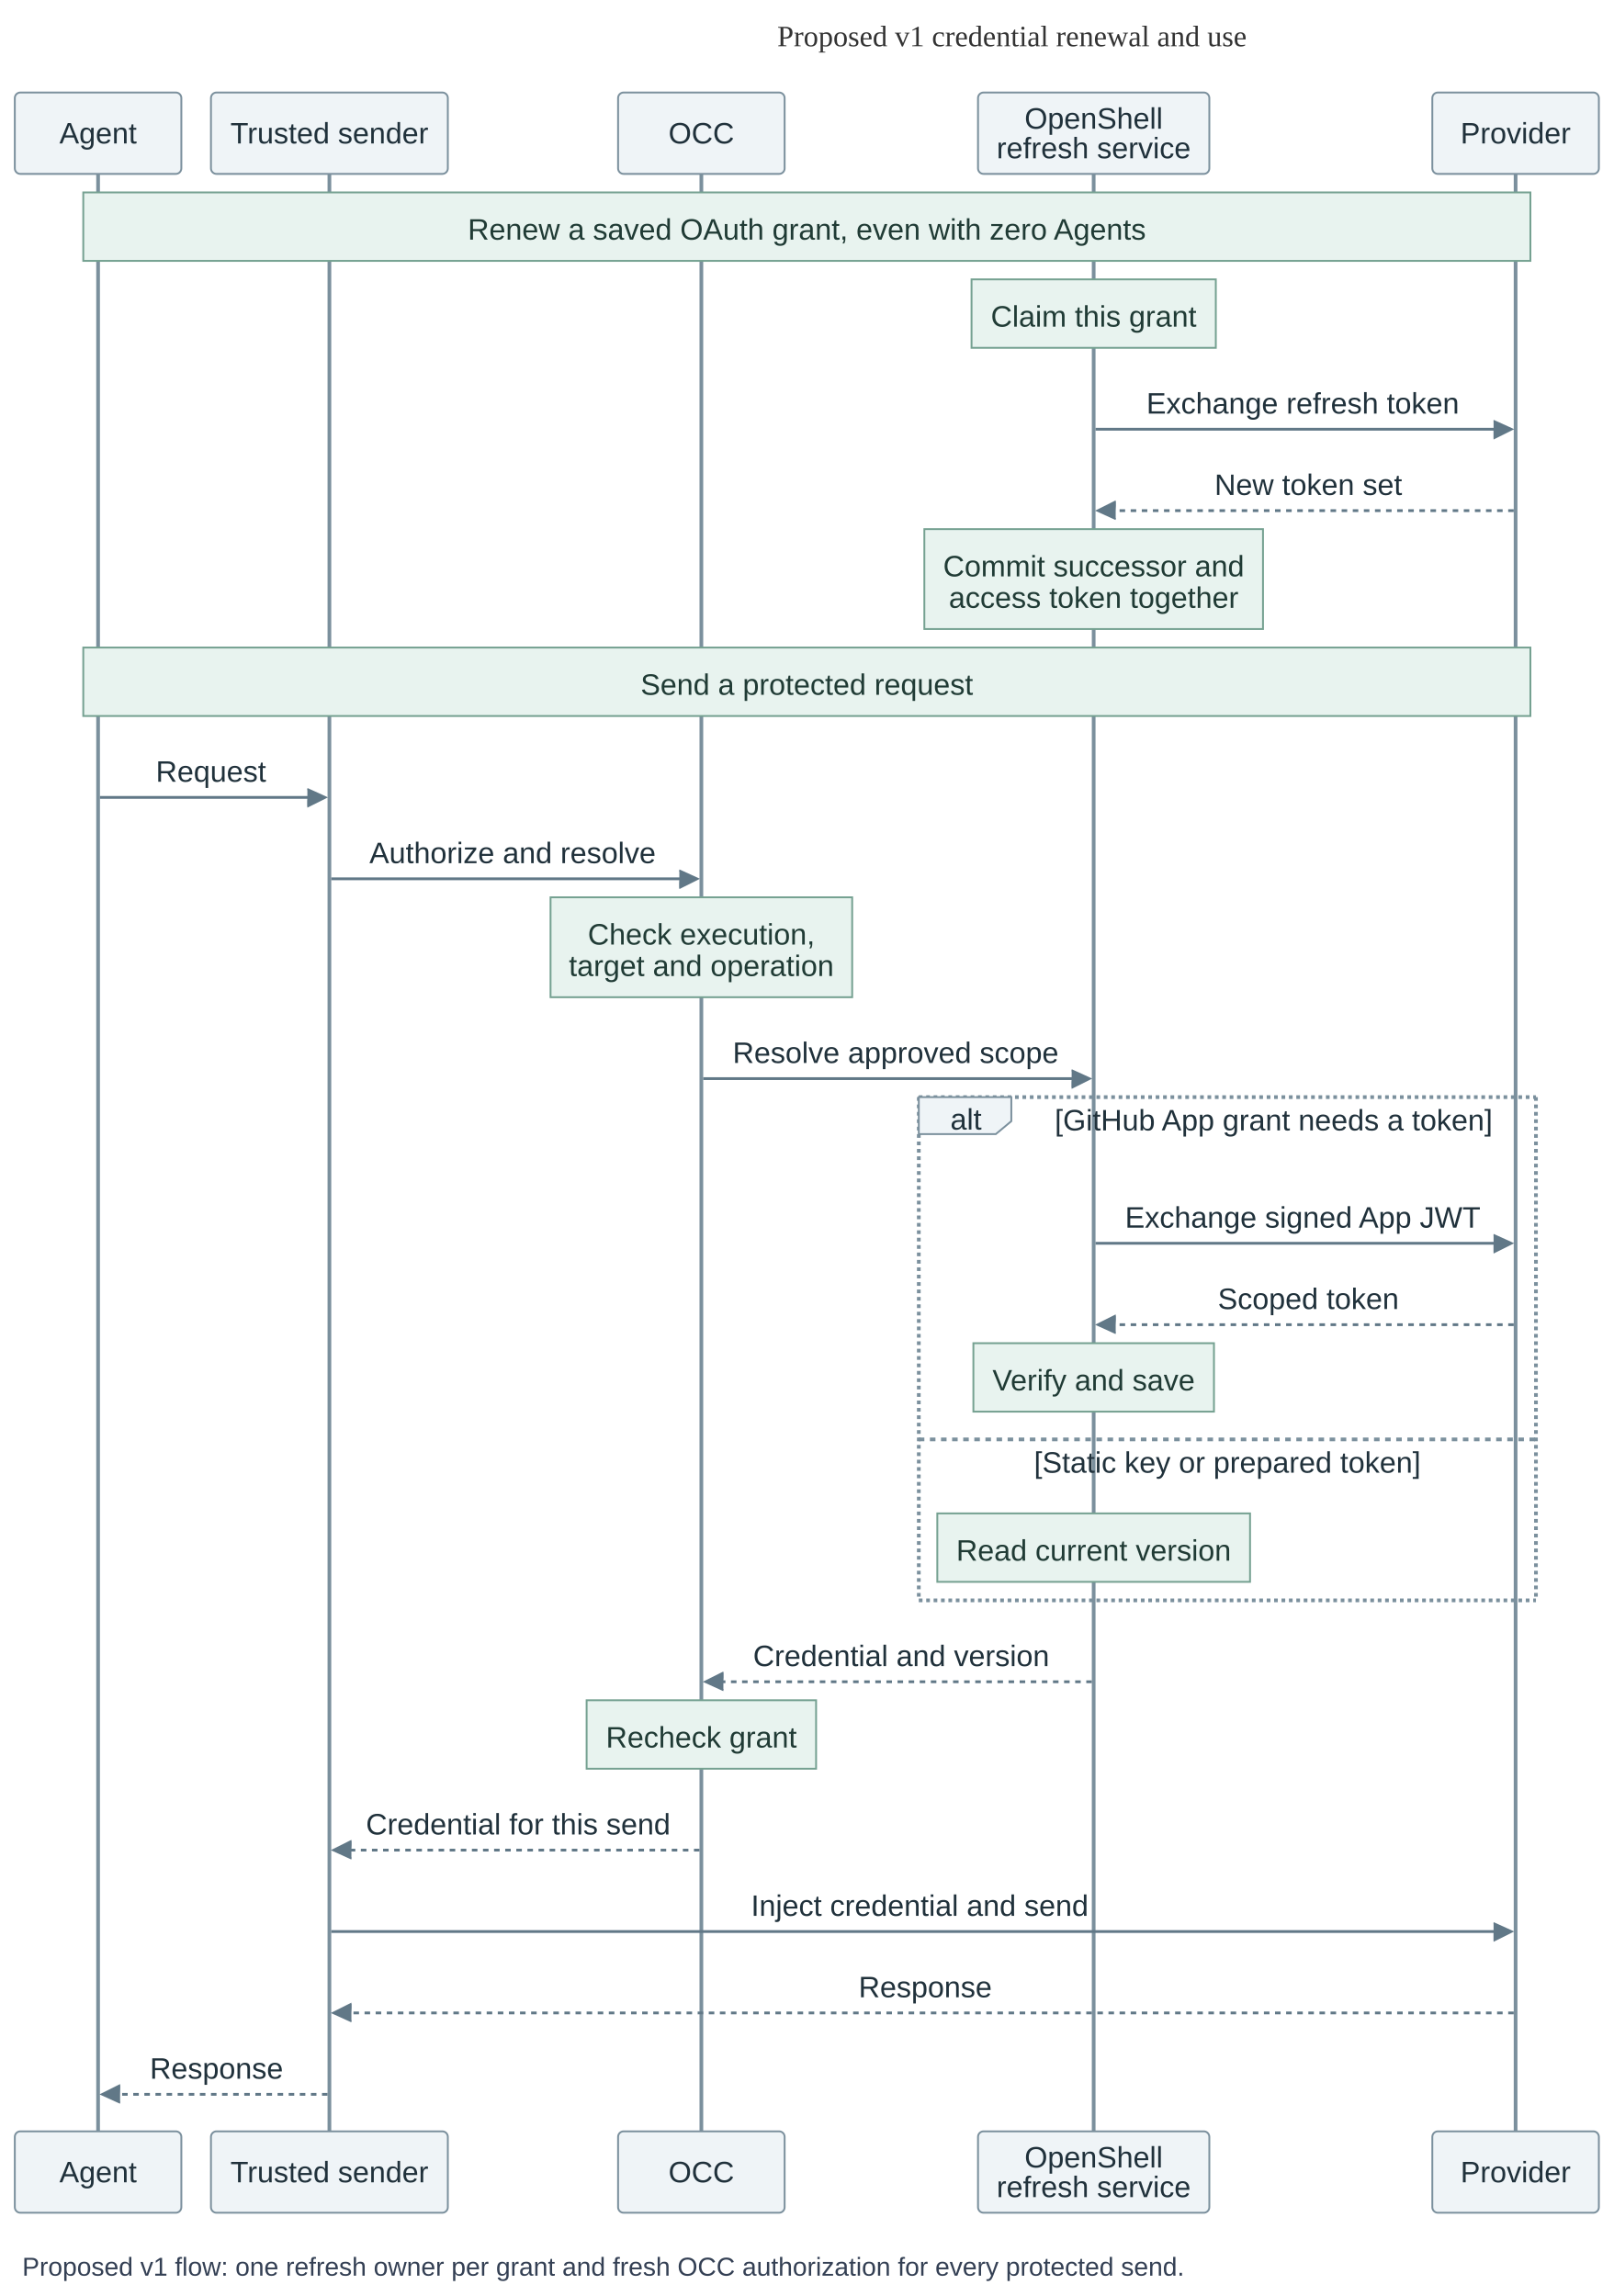
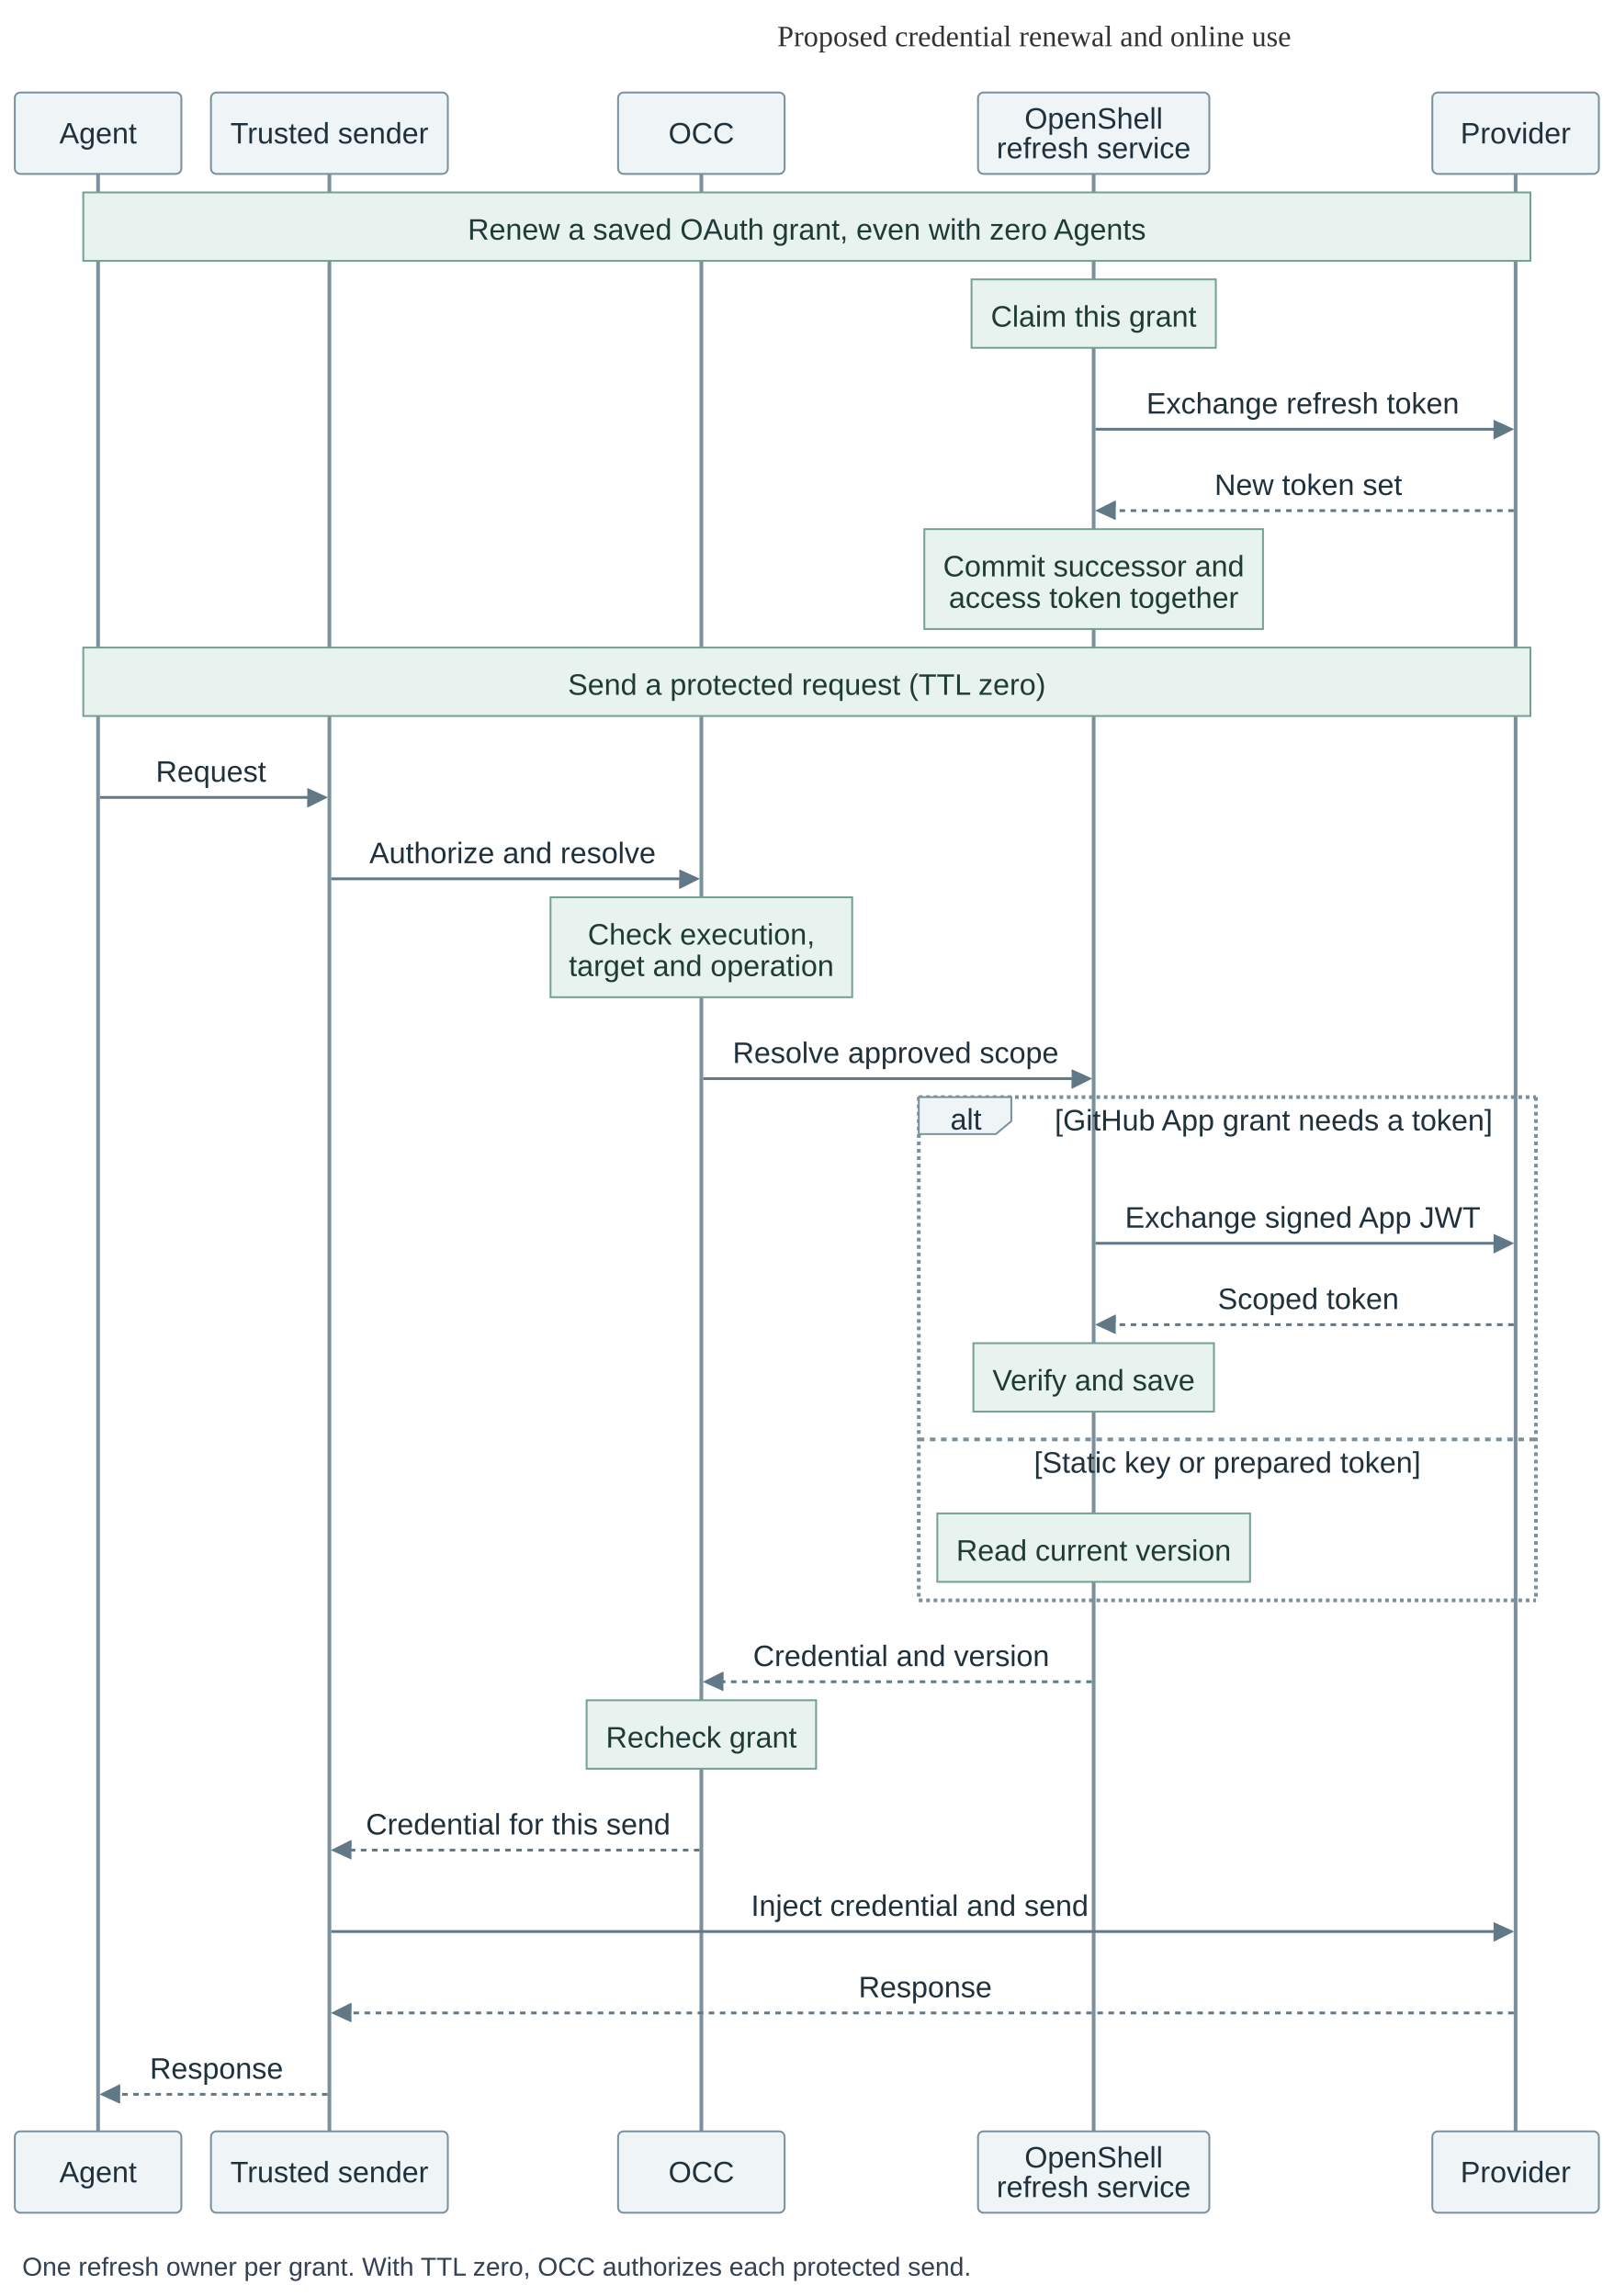
<svg xmlns="http://www.w3.org/2000/svg" id="diagram-748f27c8f0134be4ae0f" width="872" height="1241" viewBox="-8 -50 872 1241" role="graphics-document document" aria-roledescription="sequence" style="max-width: none;">
  <g>
    <rect x="766" y="1102" fill="#eaeaea" stroke="#666" width="90" height="44" name="P" rx="3" ry="3" class="actor actor-bottom" />
    <text x="811" y="1124" dominant-baseline="central" alignment-baseline="central" class="actor actor-box" style="text-anchor: middle; font-size: 16px; font-weight: 400; font-family: Arial, sans-serif;">
      <tspan x="811" dy="0">Provider</tspan>
    </text>
  </g>
  <g>
    <rect x="520.5" y="1102" fill="#eaeaea" stroke="#666" width="125" height="44" name="I" rx="3" ry="3" class="actor actor-bottom" />
    <text x="583" y="1124" dominant-baseline="central" alignment-baseline="central" class="actor actor-box" style="text-anchor: middle; font-size: 16px; font-weight: 400; font-family: Arial, sans-serif;">
      <tspan x="583" dy="-8">OpenShell</tspan>
    </text>
    <text x="583" y="1124" dominant-baseline="central" alignment-baseline="central" class="actor actor-box" style="text-anchor: middle; font-size: 16px; font-weight: 400; font-family: Arial, sans-serif;">
      <tspan x="583" dy="8">refresh service</tspan>
    </text>
  </g>
  <g>
    <rect x="326" y="1102" fill="#eaeaea" stroke="#666" width="90" height="44" name="O" rx="3" ry="3" class="actor actor-bottom" />
    <text x="371" y="1124" dominant-baseline="central" alignment-baseline="central" class="actor actor-box" style="text-anchor: middle; font-size: 16px; font-weight: 400; font-family: Arial, sans-serif;">
      <tspan x="371" dy="0">OCC</tspan>
    </text>
  </g>
  <g>
    <rect x="106" y="1102" fill="#eaeaea" stroke="#666" width="128" height="44" name="S" rx="3" ry="3" class="actor actor-bottom" />
    <text x="170" y="1124" dominant-baseline="central" alignment-baseline="central" class="actor actor-box" style="text-anchor: middle; font-size: 16px; font-weight: 400; font-family: Arial, sans-serif;">
      <tspan x="170" dy="0">Trusted sender</tspan>
    </text>
  </g>
  <g>
    <rect x="0" y="1102" fill="#eaeaea" stroke="#666" width="90" height="44" name="A" rx="3" ry="3" class="actor actor-bottom" />
    <text x="45" y="1124" dominant-baseline="central" alignment-baseline="central" class="actor actor-box" style="text-anchor: middle; font-size: 16px; font-weight: 400; font-family: Arial, sans-serif;">
      <tspan x="45" dy="0">Agent</tspan>
    </text>
  </g>
  <g>
    <line id="actor4" x1="811" y1="44" x2="811" y2="1102" class="actor-line 200" stroke-width="0.5px" stroke="#999" name="P" data-et="life-line" data-id="P" />
    <g id="root-4" data-et="participant" data-type="participant" data-id="P">
      <rect x="766" y="0" fill="#eaeaea" stroke="#666" width="90" height="44" name="P" rx="3" ry="3" class="actor actor-top" />
      <text x="811" y="22" dominant-baseline="central" alignment-baseline="central" class="actor actor-box" style="text-anchor: middle; font-size: 16px; font-weight: 400; font-family: Arial, sans-serif;">
        <tspan x="811" dy="0">Provider</tspan>
      </text>
    </g>
  </g>
  <g>
    <line id="actor3" x1="583" y1="44" x2="583" y2="1102" class="actor-line 200" stroke-width="0.5px" stroke="#999" name="I" data-et="life-line" data-id="I" />
    <g id="root-3" data-et="participant" data-type="participant" data-id="I">
      <rect x="520.5" y="0" fill="#eaeaea" stroke="#666" width="125" height="44" name="I" rx="3" ry="3" class="actor actor-top" />
      <text x="583" y="22" dominant-baseline="central" alignment-baseline="central" class="actor actor-box" style="text-anchor: middle; font-size: 16px; font-weight: 400; font-family: Arial, sans-serif;">
        <tspan x="583" dy="-8">OpenShell</tspan>
      </text>
      <text x="583" y="22" dominant-baseline="central" alignment-baseline="central" class="actor actor-box" style="text-anchor: middle; font-size: 16px; font-weight: 400; font-family: Arial, sans-serif;">
        <tspan x="583" dy="8">refresh service</tspan>
      </text>
    </g>
  </g>
  <g>
    <line id="actor2" x1="371" y1="44" x2="371" y2="1102" class="actor-line 200" stroke-width="0.5px" stroke="#999" name="O" data-et="life-line" data-id="O" />
    <g id="root-2" data-et="participant" data-type="participant" data-id="O">
      <rect x="326" y="0" fill="#eaeaea" stroke="#666" width="90" height="44" name="O" rx="3" ry="3" class="actor actor-top" />
      <text x="371" y="22" dominant-baseline="central" alignment-baseline="central" class="actor actor-box" style="text-anchor: middle; font-size: 16px; font-weight: 400; font-family: Arial, sans-serif;">
        <tspan x="371" dy="0">OCC</tspan>
      </text>
    </g>
  </g>
  <g>
    <line id="actor1" x1="170" y1="44" x2="170" y2="1102" class="actor-line 200" stroke-width="0.5px" stroke="#999" name="S" data-et="life-line" data-id="S" />
    <g id="root-1" data-et="participant" data-type="participant" data-id="S">
      <rect x="106" y="0" fill="#eaeaea" stroke="#666" width="128" height="44" name="S" rx="3" ry="3" class="actor actor-top" />
      <text x="170" y="22" dominant-baseline="central" alignment-baseline="central" class="actor actor-box" style="text-anchor: middle; font-size: 16px; font-weight: 400; font-family: Arial, sans-serif;">
        <tspan x="170" dy="0">Trusted sender</tspan>
      </text>
    </g>
  </g>
  <g>
    <line id="actor0" x1="45" y1="44" x2="45" y2="1102" class="actor-line 200" stroke-width="0.5px" stroke="#999" name="A" data-et="life-line" data-id="A" />
    <g id="root-0" data-et="participant" data-type="participant" data-id="A">
      <rect x="0" y="0" fill="#eaeaea" stroke="#666" width="90" height="44" name="A" rx="3" ry="3" class="actor actor-top" />
      <text x="45" y="22" dominant-baseline="central" alignment-baseline="central" class="actor actor-box" style="text-anchor: middle; font-size: 16px; font-weight: 400; font-family: Arial, sans-serif;">
        <tspan x="45" dy="0">Agent</tspan>
      </text>
    </g>
  </g>
  <style>#diagram-748f27c8f0134be4ae0f{font-size:16px;fill:#333;}@keyframes edge-animation-frame{from{stroke-dashoffset:0;}}@keyframes dash{to{stroke-dashoffset:0;}}#diagram-748f27c8f0134be4ae0f .edge-animation-slow{stroke-dasharray:9,5!important;stroke-dashoffset:900;animation:dash 50s linear infinite;stroke-linecap:round;}#diagram-748f27c8f0134be4ae0f .edge-animation-fast{stroke-dasharray:9,5!important;stroke-dashoffset:900;animation:dash 20s linear infinite;stroke-linecap:round;}#diagram-748f27c8f0134be4ae0f .error-icon{fill:hsl(220.588, 100%, 98.333%);}#diagram-748f27c8f0134be4ae0f .error-text{fill:rgb(8.5, 5.75, 0);stroke:rgb(8.5, 5.75, 0);}#diagram-748f27c8f0134be4ae0f .edge-thickness-normal{stroke-width:1px;}#diagram-748f27c8f0134be4ae0f .edge-thickness-thick{stroke-width:3.5px;}#diagram-748f27c8f0134be4ae0f .edge-pattern-solid{stroke-dasharray:0;}#diagram-748f27c8f0134be4ae0f .edge-thickness-invisible{stroke-width:0;fill:none;}#diagram-748f27c8f0134be4ae0f .edge-pattern-dashed{stroke-dasharray:3;}#diagram-748f27c8f0134be4ae0f .edge-pattern-dotted{stroke-dasharray:2;}#diagram-748f27c8f0134be4ae0f .marker{fill:#0b0b0b;stroke:#0b0b0b;}#diagram-748f27c8f0134be4ae0f .marker.cross{stroke:#0b0b0b;}#diagram-748f27c8f0134be4ae0f svg{font-size:16px;}#diagram-748f27c8f0134be4ae0f p{margin:0;}#diagram-748f27c8f0134be4ae0f .actor{stroke:#7b909d;fill:#eff4f7;stroke-width:1;}#diagram-748f27c8f0134be4ae0f rect.actor.outer-path[data-look="neo"]{filter:drop-shadow( 1px 2px 2px rgba(185,185,185,1));}#diagram-748f27c8f0134be4ae0f rect.note[data-look="neo"]{stroke:#75a191;fill:#e8f3ef;filter:drop-shadow( 1px 2px 2px rgba(185,185,185,1));}#diagram-748f27c8f0134be4ae0f text.actor&gt;tspan{fill:#20313b;stroke:none;}#diagram-748f27c8f0134be4ae0f .actor-line{stroke:#7b909d;}#diagram-748f27c8f0134be4ae0f .innerArc{stroke-width:1.5;stroke-dasharray:none;}#diagram-748f27c8f0134be4ae0f .messageLine0{stroke-width:1.5;stroke-dasharray:none;stroke:#617887;}#diagram-748f27c8f0134be4ae0f .messageLine1{stroke-width:1.5;stroke-dasharray:2,2;stroke:#617887;}#diagram-748f27c8f0134be4ae0f [id$="-arrowhead"] path{fill:#617887;stroke:#617887;}#diagram-748f27c8f0134be4ae0f .sequenceNumber{fill:#f4f4f4;}#diagram-748f27c8f0134be4ae0f [id$="-sequencenumber"]{fill:#617887;}#diagram-748f27c8f0134be4ae0f [id$="-crosshead"] path{fill:#617887;stroke:#617887;}#diagram-748f27c8f0134be4ae0f .messageText{fill:#20313b;stroke:none;}#diagram-748f27c8f0134be4ae0f .labelBox{stroke:#7b909d;fill:#eff4f7;filter:none;}#diagram-748f27c8f0134be4ae0f .labelText,#diagram-748f27c8f0134be4ae0f .labelText&gt;tspan{fill:#20313b;stroke:none;}#diagram-748f27c8f0134be4ae0f .loopText,#diagram-748f27c8f0134be4ae0f .loopText&gt;tspan{fill:#20313b;stroke:none;}#diagram-748f27c8f0134be4ae0f .sectionTitle,#diagram-748f27c8f0134be4ae0f .sectionTitle&gt;tspan{fill:#20313b;stroke:none;}#diagram-748f27c8f0134be4ae0f .loopLine{stroke-width:2px;stroke-dasharray:2,2;stroke:#7b909d;fill:#7b909d;}#diagram-748f27c8f0134be4ae0f .note{stroke:#75a191;fill:#e8f3ef;}#diagram-748f27c8f0134be4ae0f .noteText,#diagram-748f27c8f0134be4ae0f .noteText&gt;tspan{fill:#203b35;stroke:none;font-weight:normal;}#diagram-748f27c8f0134be4ae0f .activation0{fill:hsl(-79.412, 100%, 93.333%);stroke:hsl(-79.412, 100%, 83.333%);}#diagram-748f27c8f0134be4ae0f .activation1{fill:hsl(-79.412, 100%, 93.333%);stroke:hsl(-79.412, 100%, 83.333%);}#diagram-748f27c8f0134be4ae0f .activation2{fill:hsl(-79.412, 100%, 93.333%);stroke:hsl(-79.412, 100%, 83.333%);}#diagram-748f27c8f0134be4ae0f .actorPopupMenu{position:absolute;}#diagram-748f27c8f0134be4ae0f .actorPopupMenuPanel{position:absolute;fill:#eff4f7;box-shadow:0px 8px 16px 0px rgba(0,0,0,0.2);filter:drop-shadow(3px 5px 2px rgb(0 0 0 / 0.4));}#diagram-748f27c8f0134be4ae0f .actor-man circle,#diagram-748f27c8f0134be4ae0f line{fill:#eff4f7;stroke-width:2px;}#diagram-748f27c8f0134be4ae0f g rect.rect{filter:drop-shadow( 1px 2px 2px rgba(185,185,185,1));stroke:hsl(40.588, 60%, 83.333%);}#diagram-748f27c8f0134be4ae0f .node .neo-node{stroke:hsl(40.588, 60%, 83.333%);}#diagram-748f27c8f0134be4ae0f [data-look="neo"].node rect,#diagram-748f27c8f0134be4ae0f [data-look="neo"].cluster rect,#diagram-748f27c8f0134be4ae0f [data-look="neo"].node polygon{stroke:url(#diagram-748f27c8f0134be4ae0f-gradient);filter:drop-shadow( 1px 2px 2px rgba(185,185,185,1));}#diagram-748f27c8f0134be4ae0f [data-look="neo"].swimlane.cluster rect{filter:none;}#diagram-748f27c8f0134be4ae0f [data-look="neo"].node path{stroke:url(#diagram-748f27c8f0134be4ae0f-gradient);stroke-width:1px;}#diagram-748f27c8f0134be4ae0f [data-look="neo"].node .outer-path{filter:drop-shadow( 1px 2px 2px rgba(185,185,185,1));}#diagram-748f27c8f0134be4ae0f [data-look="neo"].node .neo-line path{stroke:hsl(40.588, 60%, 83.333%);filter:none;}#diagram-748f27c8f0134be4ae0f [data-look="neo"].node circle{stroke:url(#diagram-748f27c8f0134be4ae0f-gradient);filter:drop-shadow( 1px 2px 2px rgba(185,185,185,1));}#diagram-748f27c8f0134be4ae0f [data-look="neo"].node circle .state-start{fill:#000000;}#diagram-748f27c8f0134be4ae0f [data-look="neo"].icon-shape .icon{fill:url(#diagram-748f27c8f0134be4ae0f-gradient);filter:drop-shadow( 1px 2px 2px rgba(185,185,185,1));}#diagram-748f27c8f0134be4ae0f [data-look="neo"].icon-shape .icon-neo path{stroke:url(#diagram-748f27c8f0134be4ae0f-gradient);filter:drop-shadow( 1px 2px 2px rgba(185,185,185,1));}#diagram-748f27c8f0134be4ae0f :root{--mermaid-font-family:Arial,sans-serif;}</style>
  <g />
  <defs>
    <symbol id="diagram-748f27c8f0134be4ae0f-computer" width="24" height="24">
      <path transform="scale(.5)" d="M2 2v13h20v-13h-20zm18 11h-16v-9h16v9zm-10.228 6l.466-1h3.524l.467 1h-4.457zm14.228 3h-24l2-6h2.104l-1.33 4h18.45l-1.297-4h2.073l2 6zm-5-10h-14v-7h14v7z" />
    </symbol>
  </defs>
  <defs>
    <symbol id="diagram-748f27c8f0134be4ae0f-database" fill-rule="evenodd" clip-rule="evenodd">
      <path transform="scale(.5)" d="M12.258.001l.256.004.255.005.253.008.251.01.249.012.247.015.246.016.242.019.241.02.239.023.236.024.233.027.231.028.229.031.225.032.223.034.22.036.217.038.214.04.211.041.208.043.205.045.201.046.198.048.194.05.191.051.187.053.183.054.18.056.175.057.172.059.168.06.163.061.16.063.155.064.15.066.074.033.073.033.071.034.07.034.069.035.068.035.067.035.066.035.064.036.064.036.062.036.06.036.06.037.058.037.058.037.055.038.055.038.053.038.052.038.051.039.05.039.048.039.047.039.045.04.044.04.043.04.041.04.04.041.039.041.037.041.036.041.034.041.033.042.032.042.03.042.029.042.027.042.026.043.024.043.023.043.021.043.02.043.018.044.017.043.015.044.013.044.012.044.011.045.009.044.007.045.006.045.004.045.002.045.001.045v17l-.001.045-.002.045-.004.045-.006.045-.007.045-.009.044-.011.045-.012.044-.013.044-.015.044-.017.043-.018.044-.02.043-.021.043-.023.043-.024.043-.026.043-.027.042-.029.042-.03.042-.032.042-.033.042-.034.041-.036.041-.037.041-.039.041-.04.041-.041.04-.043.04-.044.04-.045.04-.047.039-.048.039-.05.039-.051.039-.052.038-.053.038-.055.038-.055.038-.058.037-.058.037-.06.037-.06.036-.062.036-.064.036-.064.036-.066.035-.067.035-.068.035-.069.035-.07.034-.071.034-.073.033-.074.033-.15.066-.155.064-.16.063-.163.061-.168.06-.172.059-.175.057-.18.056-.183.054-.187.053-.191.051-.194.05-.198.048-.201.046-.205.045-.208.043-.211.041-.214.04-.217.038-.22.036-.223.034-.225.032-.229.031-.231.028-.233.027-.236.024-.239.023-.241.02-.242.019-.246.016-.247.015-.249.012-.251.01-.253.008-.255.005-.256.004-.258.001-.258-.001-.256-.004-.255-.005-.253-.008-.251-.01-.249-.012-.247-.015-.245-.016-.243-.019-.241-.02-.238-.023-.236-.024-.234-.027-.231-.028-.228-.031-.226-.032-.223-.034-.22-.036-.217-.038-.214-.04-.211-.041-.208-.043-.204-.045-.201-.046-.198-.048-.195-.05-.19-.051-.187-.053-.184-.054-.179-.056-.176-.057-.172-.059-.167-.06-.164-.061-.159-.063-.155-.064-.151-.066-.074-.033-.072-.033-.072-.034-.07-.034-.069-.035-.068-.035-.067-.035-.066-.035-.064-.036-.063-.036-.062-.036-.061-.036-.06-.037-.058-.037-.057-.037-.056-.038-.055-.038-.053-.038-.052-.038-.051-.039-.049-.039-.049-.039-.046-.039-.046-.04-.044-.04-.043-.04-.041-.04-.04-.041-.039-.041-.037-.041-.036-.041-.034-.041-.033-.042-.032-.042-.03-.042-.029-.042-.027-.042-.026-.043-.024-.043-.023-.043-.021-.043-.02-.043-.018-.044-.017-.043-.015-.044-.013-.044-.012-.044-.011-.045-.009-.044-.007-.045-.006-.045-.004-.045-.002-.045-.001-.045v-17l.001-.045.002-.045.004-.045.006-.045.007-.045.009-.044.011-.045.012-.044.013-.044.015-.044.017-.043.018-.044.02-.043.021-.043.023-.043.024-.043.026-.043.027-.042.029-.042.03-.042.032-.042.033-.042.034-.041.036-.041.037-.041.039-.041.04-.041.041-.04.043-.04.044-.04.046-.04.046-.039.049-.039.049-.039.051-.039.052-.038.053-.038.055-.038.056-.038.057-.037.058-.037.06-.037.061-.036.062-.036.063-.036.064-.036.066-.035.067-.035.068-.035.069-.035.07-.034.072-.034.072-.033.074-.033.151-.066.155-.064.159-.063.164-.061.167-.06.172-.059.176-.057.179-.056.184-.054.187-.053.19-.051.195-.05.198-.048.201-.046.204-.045.208-.043.211-.041.214-.04.217-.038.22-.036.223-.034.226-.032.228-.031.231-.028.234-.027.236-.024.238-.023.241-.02.243-.019.245-.016.247-.015.249-.012.251-.01.253-.008.255-.005.256-.004.258-.001.258.001zm-9.258 20.499v.01l.001.021.003.021.004.022.005.021.006.022.007.022.009.023.01.022.011.023.012.023.013.023.015.023.016.024.017.023.018.024.019.024.021.024.022.025.023.024.024.025.052.049.056.05.061.051.066.051.07.051.075.051.079.052.084.052.088.052.092.052.097.052.102.051.105.052.11.052.114.051.119.051.123.051.127.05.131.05.135.05.139.048.144.049.147.047.152.047.155.047.16.045.163.045.167.043.171.043.176.041.178.041.183.039.187.039.19.037.194.035.197.035.202.033.204.031.209.03.212.029.216.027.219.025.222.024.226.021.23.02.233.018.236.016.24.015.243.012.246.01.249.008.253.005.256.004.259.001.26-.001.257-.004.254-.005.25-.008.247-.011.244-.012.241-.014.237-.016.233-.018.231-.021.226-.021.224-.024.22-.026.216-.027.212-.028.21-.031.205-.031.202-.034.198-.034.194-.036.191-.037.187-.039.183-.04.179-.04.175-.042.172-.043.168-.044.163-.045.16-.046.155-.046.152-.047.148-.048.143-.049.139-.049.136-.05.131-.05.126-.05.123-.051.118-.052.114-.051.11-.052.106-.052.101-.052.096-.052.092-.052.088-.053.083-.051.079-.052.074-.052.07-.051.065-.051.06-.051.056-.05.051-.05.023-.024.023-.025.021-.024.02-.024.019-.024.018-.024.017-.024.015-.023.014-.024.013-.023.012-.023.01-.023.01-.022.008-.022.006-.022.006-.022.004-.022.004-.021.001-.021.001-.021v-4.127l-.077.055-.08.053-.083.054-.085.053-.087.052-.09.052-.093.051-.095.05-.097.05-.1.049-.102.049-.105.048-.106.047-.109.047-.111.046-.114.045-.115.045-.118.044-.12.043-.122.042-.124.042-.126.041-.128.04-.13.04-.132.038-.134.038-.135.037-.138.037-.139.035-.142.035-.143.034-.144.033-.147.032-.148.031-.15.03-.151.03-.153.029-.154.027-.156.027-.158.026-.159.025-.161.024-.162.023-.163.022-.165.021-.166.02-.167.019-.169.018-.169.017-.171.016-.173.015-.173.014-.175.013-.175.012-.177.011-.178.01-.179.008-.179.008-.181.006-.182.005-.182.004-.184.003-.184.002h-.37l-.184-.002-.184-.003-.182-.004-.182-.005-.181-.006-.179-.008-.179-.008-.178-.01-.176-.011-.176-.012-.175-.013-.173-.014-.172-.015-.171-.016-.17-.017-.169-.018-.167-.019-.166-.02-.165-.021-.163-.022-.162-.023-.161-.024-.159-.025-.157-.026-.156-.027-.155-.027-.153-.029-.151-.03-.15-.03-.148-.031-.146-.032-.145-.033-.143-.034-.141-.035-.14-.035-.137-.037-.136-.037-.134-.038-.132-.038-.13-.04-.128-.04-.126-.041-.124-.042-.122-.042-.12-.044-.117-.043-.116-.045-.113-.045-.112-.046-.109-.047-.106-.047-.105-.048-.102-.049-.1-.049-.097-.05-.095-.05-.093-.052-.09-.051-.087-.052-.085-.053-.083-.054-.08-.054-.077-.054v4.127zm0-5.654v.011l.001.021.003.021.004.021.005.022.006.022.007.022.009.022.01.022.011.023.012.023.013.023.015.024.016.023.017.024.018.024.019.024.021.024.022.024.023.025.024.024.052.05.056.05.061.05.066.051.07.051.075.052.079.051.084.052.088.052.092.052.097.052.102.052.105.052.11.051.114.051.119.052.123.05.127.051.131.05.135.049.139.049.144.048.147.048.152.047.155.046.16.045.163.045.167.044.171.042.176.042.178.04.183.04.187.038.19.037.194.036.197.034.202.033.204.032.209.03.212.028.216.027.219.025.222.024.226.022.23.02.233.018.236.016.24.014.243.012.246.01.249.008.253.006.256.003.259.001.26-.001.257-.003.254-.006.25-.008.247-.01.244-.012.241-.015.237-.016.233-.018.231-.02.226-.022.224-.024.22-.025.216-.027.212-.029.21-.03.205-.032.202-.033.198-.035.194-.036.191-.037.187-.039.183-.039.179-.041.175-.042.172-.043.168-.044.163-.045.16-.045.155-.047.152-.047.148-.048.143-.048.139-.05.136-.049.131-.05.126-.051.123-.051.118-.051.114-.052.11-.052.106-.052.101-.052.096-.052.092-.052.088-.052.083-.052.079-.052.074-.051.07-.052.065-.051.06-.05.056-.051.051-.049.023-.025.023-.024.021-.025.02-.024.019-.024.018-.024.017-.024.015-.023.014-.023.013-.024.012-.022.01-.023.01-.023.008-.022.006-.022.006-.022.004-.021.004-.022.001-.021.001-.021v-4.139l-.077.054-.08.054-.083.054-.085.052-.087.053-.09.051-.093.051-.095.051-.097.05-.1.049-.102.049-.105.048-.106.047-.109.047-.111.046-.114.045-.115.044-.118.044-.12.044-.122.042-.124.042-.126.041-.128.04-.13.039-.132.039-.134.038-.135.037-.138.036-.139.036-.142.035-.143.033-.144.033-.147.033-.148.031-.15.03-.151.03-.153.028-.154.028-.156.027-.158.026-.159.025-.161.024-.162.023-.163.022-.165.021-.166.02-.167.019-.169.018-.169.017-.171.016-.173.015-.173.014-.175.013-.175.012-.177.011-.178.009-.179.009-.179.007-.181.007-.182.005-.182.004-.184.003-.184.002h-.37l-.184-.002-.184-.003-.182-.004-.182-.005-.181-.007-.179-.007-.179-.009-.178-.009-.176-.011-.176-.012-.175-.013-.173-.014-.172-.015-.171-.016-.17-.017-.169-.018-.167-.019-.166-.02-.165-.021-.163-.022-.162-.023-.161-.024-.159-.025-.157-.026-.156-.027-.155-.028-.153-.028-.151-.03-.15-.03-.148-.031-.146-.033-.145-.033-.143-.033-.141-.035-.14-.036-.137-.036-.136-.037-.134-.038-.132-.039-.13-.039-.128-.04-.126-.041-.124-.042-.122-.043-.12-.043-.117-.044-.116-.044-.113-.046-.112-.046-.109-.046-.106-.047-.105-.048-.102-.049-.1-.049-.097-.05-.095-.051-.093-.051-.09-.051-.087-.053-.085-.052-.083-.054-.08-.054-.077-.054v4.139zm0-5.666v.011l.001.02.003.022.004.021.005.022.006.021.007.022.009.023.01.022.011.023.012.023.013.023.015.023.016.024.017.024.018.023.019.024.021.025.022.024.023.024.024.025.052.05.056.05.061.05.066.051.07.051.075.052.079.051.084.052.088.052.092.052.097.052.102.052.105.051.11.052.114.051.119.051.123.051.127.05.131.05.135.05.139.049.144.048.147.048.152.047.155.046.16.045.163.045.167.043.171.043.176.042.178.04.183.04.187.038.19.037.194.036.197.034.202.033.204.032.209.03.212.028.216.027.219.025.222.024.226.021.23.02.233.018.236.017.24.014.243.012.246.01.249.008.253.006.256.003.259.001.26-.001.257-.003.254-.006.25-.008.247-.01.244-.013.241-.014.237-.016.233-.018.231-.02.226-.022.224-.024.22-.025.216-.027.212-.029.21-.03.205-.032.202-.033.198-.035.194-.036.191-.037.187-.039.183-.039.179-.041.175-.042.172-.043.168-.044.163-.045.16-.045.155-.047.152-.047.148-.048.143-.049.139-.049.136-.049.131-.051.126-.05.123-.051.118-.052.114-.051.11-.052.106-.052.101-.052.096-.052.092-.052.088-.052.083-.052.079-.052.074-.052.07-.051.065-.051.06-.051.056-.05.051-.049.023-.025.023-.025.021-.024.02-.024.019-.024.018-.024.017-.024.015-.023.014-.024.013-.023.012-.023.01-.022.01-.023.008-.022.006-.022.006-.022.004-.022.004-.021.001-.021.001-.021v-4.153l-.077.054-.08.054-.083.053-.085.053-.087.053-.09.051-.093.051-.095.051-.097.05-.1.049-.102.048-.105.048-.106.048-.109.046-.111.046-.114.046-.115.044-.118.044-.12.043-.122.043-.124.042-.126.041-.128.04-.13.039-.132.039-.134.038-.135.037-.138.036-.139.036-.142.034-.143.034-.144.033-.147.032-.148.032-.15.03-.151.03-.153.028-.154.028-.156.027-.158.026-.159.024-.161.024-.162.023-.163.023-.165.021-.166.02-.167.019-.169.018-.169.017-.171.016-.173.015-.173.014-.175.013-.175.012-.177.01-.178.01-.179.009-.179.007-.181.006-.182.006-.182.004-.184.003-.184.001-.185.001-.185-.001-.184-.001-.184-.003-.182-.004-.182-.006-.181-.006-.179-.007-.179-.009-.178-.01-.176-.01-.176-.012-.175-.013-.173-.014-.172-.015-.171-.016-.17-.017-.169-.018-.167-.019-.166-.02-.165-.021-.163-.023-.162-.023-.161-.024-.159-.024-.157-.026-.156-.027-.155-.028-.153-.028-.151-.03-.15-.03-.148-.032-.146-.032-.145-.033-.143-.034-.141-.034-.14-.036-.137-.036-.136-.037-.134-.038-.132-.039-.13-.039-.128-.041-.126-.041-.124-.041-.122-.043-.12-.043-.117-.044-.116-.044-.113-.046-.112-.046-.109-.046-.106-.048-.105-.048-.102-.048-.1-.05-.097-.049-.095-.051-.093-.051-.09-.052-.087-.052-.085-.053-.083-.053-.08-.054-.077-.054v4.153zm8.74-8.179l-.257.004-.254.005-.25.008-.247.011-.244.012-.241.014-.237.016-.233.018-.231.021-.226.022-.224.023-.22.026-.216.027-.212.028-.21.031-.205.032-.202.033-.198.034-.194.036-.191.038-.187.038-.183.04-.179.041-.175.042-.172.043-.168.043-.163.045-.16.046-.155.046-.152.048-.148.048-.143.048-.139.049-.136.05-.131.05-.126.051-.123.051-.118.051-.114.052-.11.052-.106.052-.101.052-.096.052-.092.052-.088.052-.083.052-.079.052-.074.051-.07.052-.065.051-.06.05-.056.05-.051.05-.023.025-.023.024-.021.024-.02.025-.019.024-.018.024-.017.023-.015.024-.014.023-.013.023-.012.023-.01.023-.01.022-.008.022-.006.023-.006.021-.004.022-.004.021-.001.021-.001.021.001.021.001.021.004.021.004.022.006.021.006.023.008.022.01.022.01.023.012.023.013.023.014.023.015.024.017.023.018.024.019.024.02.025.021.024.023.024.023.025.051.05.056.05.06.05.065.051.07.052.074.051.079.052.083.052.088.052.092.052.096.052.101.052.106.052.11.052.114.052.118.051.123.051.126.051.131.05.136.05.139.049.143.048.148.048.152.048.155.046.16.046.163.045.168.043.172.043.175.042.179.041.183.04.187.038.191.038.194.036.198.034.202.033.205.032.21.031.212.028.216.027.22.026.224.023.226.022.231.021.233.018.237.016.241.014.244.012.247.011.25.008.254.005.257.004.26.001.26-.001.257-.004.254-.005.25-.008.247-.011.244-.012.241-.014.237-.016.233-.018.231-.021.226-.022.224-.023.22-.026.216-.027.212-.028.21-.031.205-.032.202-.033.198-.034.194-.036.191-.038.187-.038.183-.04.179-.041.175-.042.172-.043.168-.043.163-.045.16-.046.155-.046.152-.048.148-.048.143-.048.139-.049.136-.05.131-.05.126-.051.123-.051.118-.051.114-.052.11-.052.106-.052.101-.052.096-.052.092-.052.088-.052.083-.052.079-.052.074-.051.07-.052.065-.051.06-.05.056-.05.051-.05.023-.025.023-.024.021-.024.02-.025.019-.024.018-.024.017-.023.015-.024.014-.023.013-.023.012-.023.01-.023.01-.022.008-.022.006-.023.006-.021.004-.022.004-.021.001-.021.001-.021-.001-.021-.001-.021-.004-.021-.004-.022-.006-.021-.006-.023-.008-.022-.01-.022-.01-.023-.012-.023-.013-.023-.014-.023-.015-.024-.017-.023-.018-.024-.019-.024-.02-.025-.021-.024-.023-.024-.023-.025-.051-.05-.056-.05-.06-.05-.065-.051-.07-.052-.074-.051-.079-.052-.083-.052-.088-.052-.092-.052-.096-.052-.101-.052-.106-.052-.11-.052-.114-.052-.118-.051-.123-.051-.126-.051-.131-.05-.136-.05-.139-.049-.143-.048-.148-.048-.152-.048-.155-.046-.16-.046-.163-.045-.168-.043-.172-.043-.175-.042-.179-.041-.183-.04-.187-.038-.191-.038-.194-.036-.198-.034-.202-.033-.205-.032-.21-.031-.212-.028-.216-.027-.22-.026-.224-.023-.226-.022-.231-.021-.233-.018-.237-.016-.241-.014-.244-.012-.247-.011-.25-.008-.254-.005-.257-.004-.26-.001-.26.001z" />
    </symbol>
  </defs>
  <defs>
    <symbol id="diagram-748f27c8f0134be4ae0f-clock" width="24" height="24">
      <path transform="scale(.5)" d="M12 2c5.514 0 10 4.486 10 10s-4.486 10-10 10-10-4.486-10-10 4.486-10 10-10zm0-2c-6.627 0-12 5.373-12 12s5.373 12 12 12 12-5.373 12-12-5.373-12-12-12zm5.848 12.459c.202.038.202.333.001.372-1.907.361-6.045 1.111-6.547 1.111-.719 0-1.301-.582-1.301-1.301 0-.512.77-5.447 1.125-7.445.034-.192.312-.181.343.014l.985 6.238 5.394 1.011z" />
    </symbol>
  </defs>
  <defs>
    <marker id="diagram-748f27c8f0134be4ae0f-arrowhead" refX="7.9" refY="5" markerUnits="userSpaceOnUse" markerWidth="12" markerHeight="12" orient="auto-start-reverse">
      <path d="M -1 0 L 10 5 L 0 10 z" />
    </marker>
  </defs>
  <defs>
    <marker id="diagram-748f27c8f0134be4ae0f-crosshead" markerWidth="15" markerHeight="8" orient="auto" refX="4" refY="4.5">
      <path fill="none" stroke="#000000" stroke-width="1pt" d="M 1,2 L 6,7 M 6,2 L 1,7" style="stroke-dasharray: 0, 0;" />
    </marker>
  </defs>
  <defs>
    <marker id="diagram-748f27c8f0134be4ae0f-filled-head" refX="15.5" refY="7" markerWidth="20" markerHeight="28" orient="auto">
      <path d="M 18,7 L9,13 L14,7 L9,1 Z" />
    </marker>
  </defs>
  <defs>
    <marker id="diagram-748f27c8f0134be4ae0f-sequencenumber" refX="15" refY="15" markerWidth="60" markerHeight="40" orient="auto">
      <circle cx="15" cy="15" r="6" />
    </marker>
  </defs>
  <defs>
    <marker id="diagram-748f27c8f0134be4ae0f-solidTopArrowHead" refX="7.9" refY="7.25" markerUnits="userSpaceOnUse" markerWidth="12" markerHeight="12" orient="auto-start-reverse">
      <path d="M 0 0 L 10 8 L 0 8 z" />
    </marker>
  </defs>
  <defs>
    <marker id="diagram-748f27c8f0134be4ae0f-solidBottomArrowHead" refX="7.9" refY="0.75" markerUnits="userSpaceOnUse" markerWidth="12" markerHeight="12" orient="auto-start-reverse">
      <path d="M 0 0 L 10 0 L 0 8 z" />
    </marker>
  </defs>
  <defs>
    <marker id="diagram-748f27c8f0134be4ae0f-stickTopArrowHead" refX="7.5" refY="7" markerUnits="userSpaceOnUse" markerWidth="12" markerHeight="12" orient="auto-start-reverse">
      <path d="M 0 0 L 7 7" stroke="black" stroke-width="1.5" fill="none" />
    </marker>
  </defs>
  <defs>
    <marker id="diagram-748f27c8f0134be4ae0f-stickBottomArrowHead" refX="7.5" refY="0" markerUnits="userSpaceOnUse" markerWidth="12" markerHeight="12" orient="auto-start-reverse">
      <path d="M 0 7 L 7 0" stroke="black" stroke-width="1.5" fill="none" />
    </marker>
  </defs>
  <g data-et="note" data-id="i0">
    <rect x="37" y="54" fill="#EDF2AE" stroke="#666" width="782" height="37" class="note" />
    <text x="428" y="59" text-anchor="middle" dominant-baseline="middle" alignment-baseline="middle" class="noteText" dy="1em" style="font-family: Arial, sans-serif; font-size: 16px; font-weight: 400;">
      <tspan x="428">Renew a saved OAuth grant, even with zero Agents</tspan>
    </text>
  </g>
  <g data-et="note" data-id="i1">
    <rect x="517" y="101" fill="#EDF2AE" stroke="#666" width="132" height="37" class="note" />
    <text x="583" y="106" text-anchor="middle" dominant-baseline="middle" alignment-baseline="middle" class="noteText" dy="1em" style="font-family: Arial, sans-serif; font-size: 16px; font-weight: 400;">
      <tspan x="583">Claim this grant</tspan>
    </text>
  </g>
  <g data-et="note" data-id="i4">
    <rect x="491.5" y="236" fill="#EDF2AE" stroke="#666" width="183" height="54" class="note" />
    <text x="583" y="241" text-anchor="middle" dominant-baseline="middle" alignment-baseline="middle" class="noteText" dy="1em" style="font-family: Arial, sans-serif; font-size: 16px; font-weight: 400;">
      <tspan x="583">Commit successor and</tspan>
    </text>
    <text x="583" y="258" text-anchor="middle" dominant-baseline="middle" alignment-baseline="middle" class="noteText" dy="1em" style="font-family: Arial, sans-serif; font-size: 16px; font-weight: 400;">
      <tspan x="583">access token together</tspan>
    </text>
  </g>
  <g data-et="note" data-id="i5">
    <rect x="37" y="300" fill="#EDF2AE" stroke="#666" width="782" height="37" class="note" />
    <text x="428" y="305" text-anchor="middle" dominant-baseline="middle" alignment-baseline="middle" class="noteText" dy="1em" style="font-family: Arial, sans-serif; font-size: 16px; font-weight: 400;">
-       <tspan x="428">Send a protected request</tspan>
+       <tspan x="428">Send a protected request (TTL zero)</tspan>
    </text>
  </g>
  <g data-et="note" data-id="i8">
    <rect x="289.5" y="435" fill="#EDF2AE" stroke="#666" width="163" height="54" class="note" />
    <text x="371" y="440" text-anchor="middle" dominant-baseline="middle" alignment-baseline="middle" class="noteText" dy="1em" style="font-family: Arial, sans-serif; font-size: 16px; font-weight: 400;">
      <tspan x="371">Check execution,</tspan>
    </text>
    <text x="371" y="457" text-anchor="middle" dominant-baseline="middle" alignment-baseline="middle" class="noteText" dy="1em" style="font-family: Arial, sans-serif; font-size: 16px; font-weight: 400;">
      <tspan x="371">target and operation</tspan>
    </text>
  </g>
  <g data-et="note" data-id="i13">
    <rect x="518" y="676" fill="#EDF2AE" stroke="#666" width="130" height="37" class="note" />
    <text x="583" y="681" text-anchor="middle" dominant-baseline="middle" alignment-baseline="middle" class="noteText" dy="1em" style="font-family: Arial, sans-serif; font-size: 16px; font-weight: 400;">
      <tspan x="583">Verify and save</tspan>
    </text>
  </g>
  <g data-et="note" data-id="i15">
    <rect x="498.5" y="768" fill="#EDF2AE" stroke="#666" width="169" height="37" class="note" />
    <text x="583" y="773" text-anchor="middle" dominant-baseline="middle" alignment-baseline="middle" class="noteText" dy="1em" style="font-family: Arial, sans-serif; font-size: 16px; font-weight: 400;">
      <tspan x="583">Read current version</tspan>
    </text>
  </g>
  <g data-et="control-structure" data-id="i16">
    <line x1="488.5" y1="543" x2="822" y2="543" class="loopLine" />
    <line x1="822" y1="543" x2="822" y2="815" class="loopLine" />
    <line x1="488.5" y1="815" x2="822" y2="815" class="loopLine" />
    <line x1="488.5" y1="543" x2="488.5" y2="815" class="loopLine" />
    <line x1="488.5" y1="728" x2="822" y2="728" class="loopLine" style="stroke-dasharray: 3, 3;" />
    <polygon points="488.5,543 538.5,543 538.5,556 530.1,563 488.5,563" class="labelBox" />
    <text x="514" y="556" text-anchor="middle" dominant-baseline="middle" alignment-baseline="middle" class="labelText" style="font-family: Arial, sans-serif; font-size: 16px; font-weight: 400;">alt</text>
    <text x="680.25" y="561" text-anchor="middle" class="loopText" style="font-family: Arial, sans-serif; font-size: 16px; font-weight: 400;">
      <tspan x="680.25">[GitHub App grant needs a token]</tspan>
    </text>
    <text x="655.25" y="746" text-anchor="middle" class="sectionTitle" style="font-family: Arial, sans-serif; font-size: 16px; font-weight: 400;">[Static key or prepared token]</text>
  </g>
  <g data-et="note" data-id="i18">
    <rect x="309" y="869" fill="#EDF2AE" stroke="#666" width="124" height="37" class="note" />
    <text x="371" y="874" text-anchor="middle" dominant-baseline="middle" alignment-baseline="middle" class="noteText" dy="1em" style="font-family: Arial, sans-serif; font-size: 16px; font-weight: 400;">
      <tspan x="371">Recheck grant</tspan>
    </text>
  </g>
  <text x="696" y="153" text-anchor="middle" dominant-baseline="middle" alignment-baseline="middle" class="messageText" dy="1em" style="font-family: Arial, sans-serif; font-size: 16px; font-weight: 400;">Exchange refresh token</text>
  <line x1="584" y1="182" x2="807" y2="182" class="messageLine0" data-et="message" data-id="i2" data-from="I" data-to="P" stroke-width="2" stroke="none" marker-end="url(#diagram-748f27c8f0134be4ae0f-arrowhead)" style="fill: none;" />
  <text x="699" y="197" text-anchor="middle" dominant-baseline="middle" alignment-baseline="middle" class="messageText" dy="1em" style="font-family: Arial, sans-serif; font-size: 16px; font-weight: 400;">New token set</text>
  <line x1="810" y1="226" x2="587" y2="226" class="messageLine1" data-et="message" data-id="i3" data-from="P" data-to="I" stroke-width="2" stroke="none" marker-end="url(#diagram-748f27c8f0134be4ae0f-arrowhead)" style="stroke-dasharray: 3, 3; fill: none;" />
  <text x="106" y="352" text-anchor="middle" dominant-baseline="middle" alignment-baseline="middle" class="messageText" dy="1em" style="font-family: Arial, sans-serif; font-size: 16px; font-weight: 400;">Request</text>
  <line x1="46" y1="381" x2="166" y2="381" class="messageLine0" data-et="message" data-id="i6" data-from="A" data-to="S" stroke-width="2" stroke="none" marker-end="url(#diagram-748f27c8f0134be4ae0f-arrowhead)" style="fill: none;" />
  <text x="269" y="396" text-anchor="middle" dominant-baseline="middle" alignment-baseline="middle" class="messageText" dy="1em" style="font-family: Arial, sans-serif; font-size: 16px; font-weight: 400;">Authorize and resolve</text>
  <line x1="171" y1="425" x2="367" y2="425" class="messageLine0" data-et="message" data-id="i7" data-from="S" data-to="O" stroke-width="2" stroke="none" marker-end="url(#diagram-748f27c8f0134be4ae0f-arrowhead)" style="fill: none;" />
  <text x="476" y="504" text-anchor="middle" dominant-baseline="middle" alignment-baseline="middle" class="messageText" dy="1em" style="font-family: Arial, sans-serif; font-size: 16px; font-weight: 400;">Resolve approved scope</text>
  <line x1="372" y1="533" x2="579" y2="533" class="messageLine0" data-et="message" data-id="i9" data-from="O" data-to="I" stroke-width="2" stroke="none" marker-end="url(#diagram-748f27c8f0134be4ae0f-arrowhead)" style="fill: none;" />
  <text x="696" y="593" text-anchor="middle" dominant-baseline="middle" alignment-baseline="middle" class="messageText" dy="1em" style="font-family: Arial, sans-serif; font-size: 16px; font-weight: 400;">Exchange signed App JWT</text>
  <line x1="584" y1="622" x2="807" y2="622" class="messageLine0" data-et="message" data-id="i11" data-from="I" data-to="P" stroke-width="2" stroke="none" marker-end="url(#diagram-748f27c8f0134be4ae0f-arrowhead)" style="fill: none;" />
  <text x="699" y="637" text-anchor="middle" dominant-baseline="middle" alignment-baseline="middle" class="messageText" dy="1em" style="font-family: Arial, sans-serif; font-size: 16px; font-weight: 400;">Scoped token</text>
  <line x1="810" y1="666" x2="587" y2="666" class="messageLine1" data-et="message" data-id="i12" data-from="P" data-to="I" stroke-width="2" stroke="none" marker-end="url(#diagram-748f27c8f0134be4ae0f-arrowhead)" style="stroke-dasharray: 3, 3; fill: none;" />
  <text x="479" y="830" text-anchor="middle" dominant-baseline="middle" alignment-baseline="middle" class="messageText" dy="1em" style="font-family: Arial, sans-serif; font-size: 16px; font-weight: 400;">Credential and version</text>
  <line x1="582" y1="859" x2="375" y2="859" class="messageLine1" data-et="message" data-id="i17" data-from="I" data-to="O" stroke-width="2" stroke="none" marker-end="url(#diagram-748f27c8f0134be4ae0f-arrowhead)" style="stroke-dasharray: 3, 3; fill: none;" />
  <text x="272" y="921" text-anchor="middle" dominant-baseline="middle" alignment-baseline="middle" class="messageText" dy="1em" style="font-family: Arial, sans-serif; font-size: 16px; font-weight: 400;">Credential for this send</text>
  <line x1="370" y1="950" x2="174" y2="950" class="messageLine1" data-et="message" data-id="i19" data-from="O" data-to="S" stroke-width="2" stroke="none" marker-end="url(#diagram-748f27c8f0134be4ae0f-arrowhead)" style="stroke-dasharray: 3, 3; fill: none;" />
  <text x="489" y="965" text-anchor="middle" dominant-baseline="middle" alignment-baseline="middle" class="messageText" dy="1em" style="font-family: Arial, sans-serif; font-size: 16px; font-weight: 400;">Inject credential and send</text>
  <line x1="171" y1="994" x2="807" y2="994" class="messageLine0" data-et="message" data-id="i20" data-from="S" data-to="P" stroke-width="2" stroke="none" marker-end="url(#diagram-748f27c8f0134be4ae0f-arrowhead)" style="fill: none;" />
  <text x="492" y="1009" text-anchor="middle" dominant-baseline="middle" alignment-baseline="middle" class="messageText" dy="1em" style="font-family: Arial, sans-serif; font-size: 16px; font-weight: 400;">Response</text>
  <line x1="810" y1="1038" x2="174" y2="1038" class="messageLine1" data-et="message" data-id="i21" data-from="P" data-to="S" stroke-width="2" stroke="none" marker-end="url(#diagram-748f27c8f0134be4ae0f-arrowhead)" style="stroke-dasharray: 3, 3; fill: none;" />
  <text x="109" y="1053" text-anchor="middle" dominant-baseline="middle" alignment-baseline="middle" class="messageText" dy="1em" style="font-family: Arial, sans-serif; font-size: 16px; font-weight: 400;">Response</text>
  <line x1="169" y1="1082" x2="49" y2="1082" class="messageLine1" data-et="message" data-id="i22" data-from="S" data-to="A" stroke-width="2" stroke="none" marker-end="url(#diagram-748f27c8f0134be4ae0f-arrowhead)" style="stroke-dasharray: 3, 3; fill: none;" />
-   <text x="412" y="-25">Proposed v1 credential renewal and use</text>
+   <text x="412" y="-25">Proposed credential renewal and online use</text>
  <text x="4" y="1180" font-family="Arial, sans-serif" font-size="14" fill="#344054" class="publication-caption">
-     <tspan x="4" dy="0">Proposed v1 flow: one refresh owner per grant and fresh OCC authorization for every protected send.</tspan>
+     <tspan x="4" dy="0">One refresh owner per grant. With TTL zero, OCC authorizes each protected send.</tspan>
  </text>
</svg>
